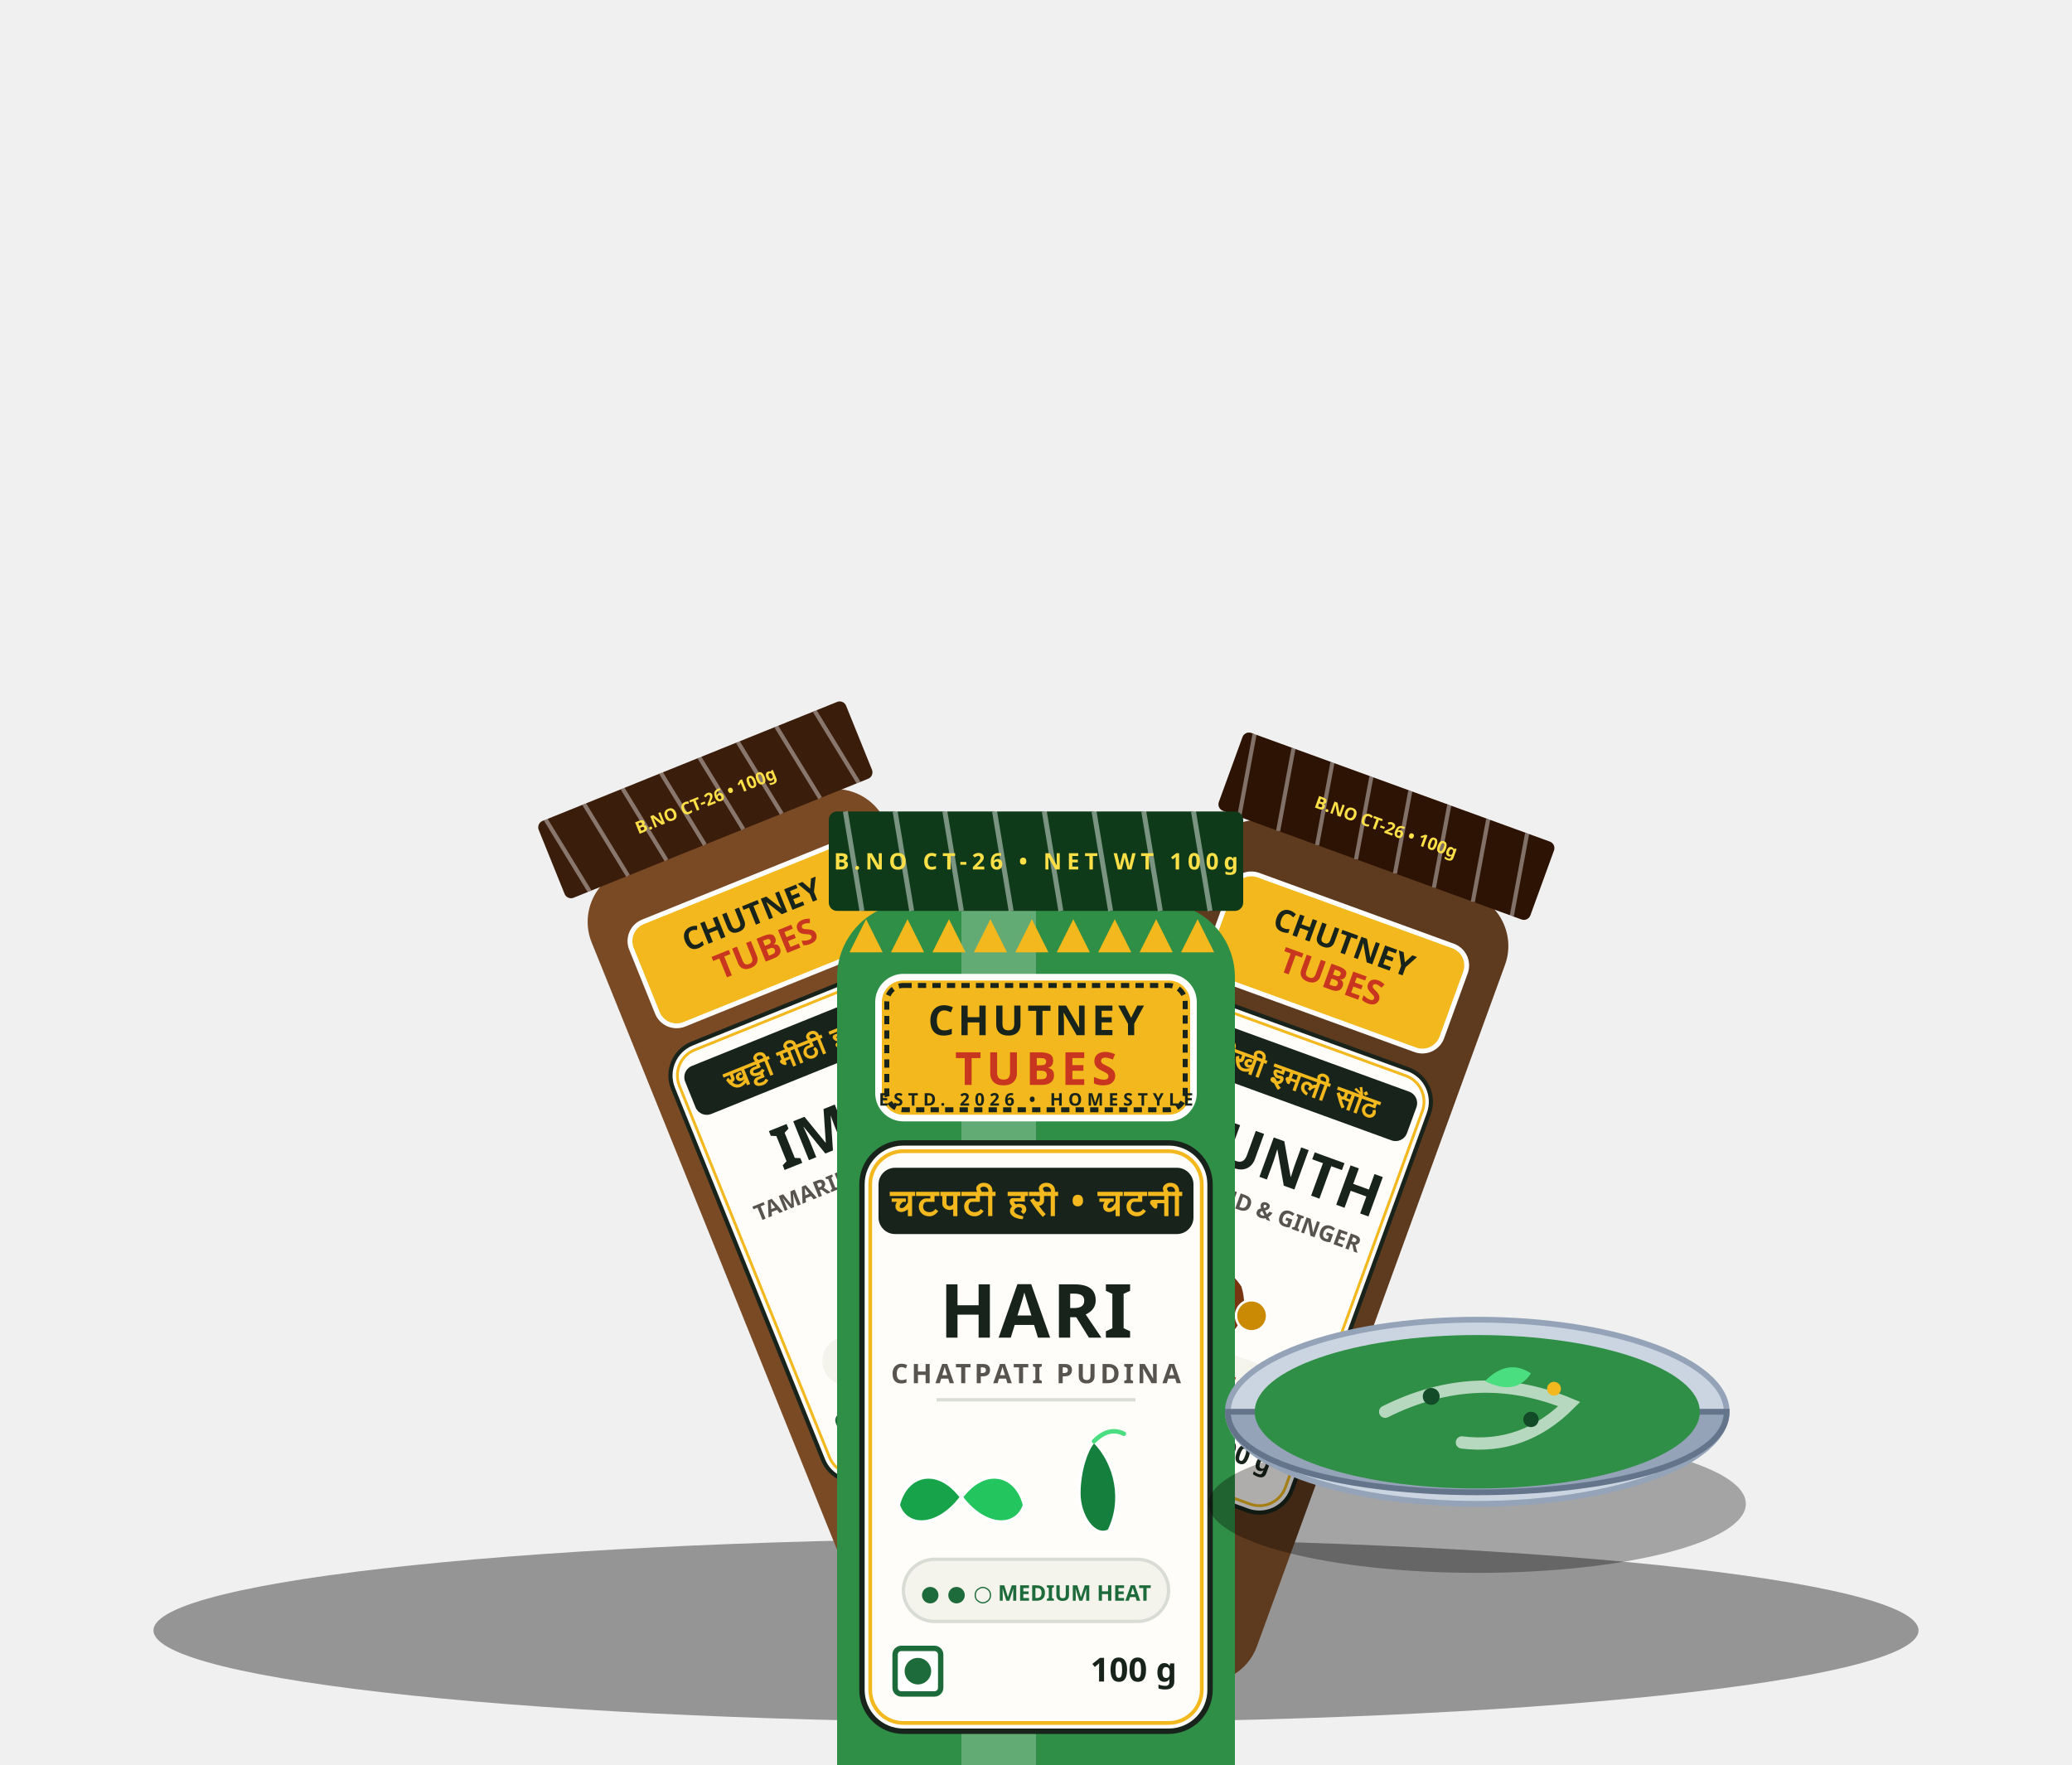
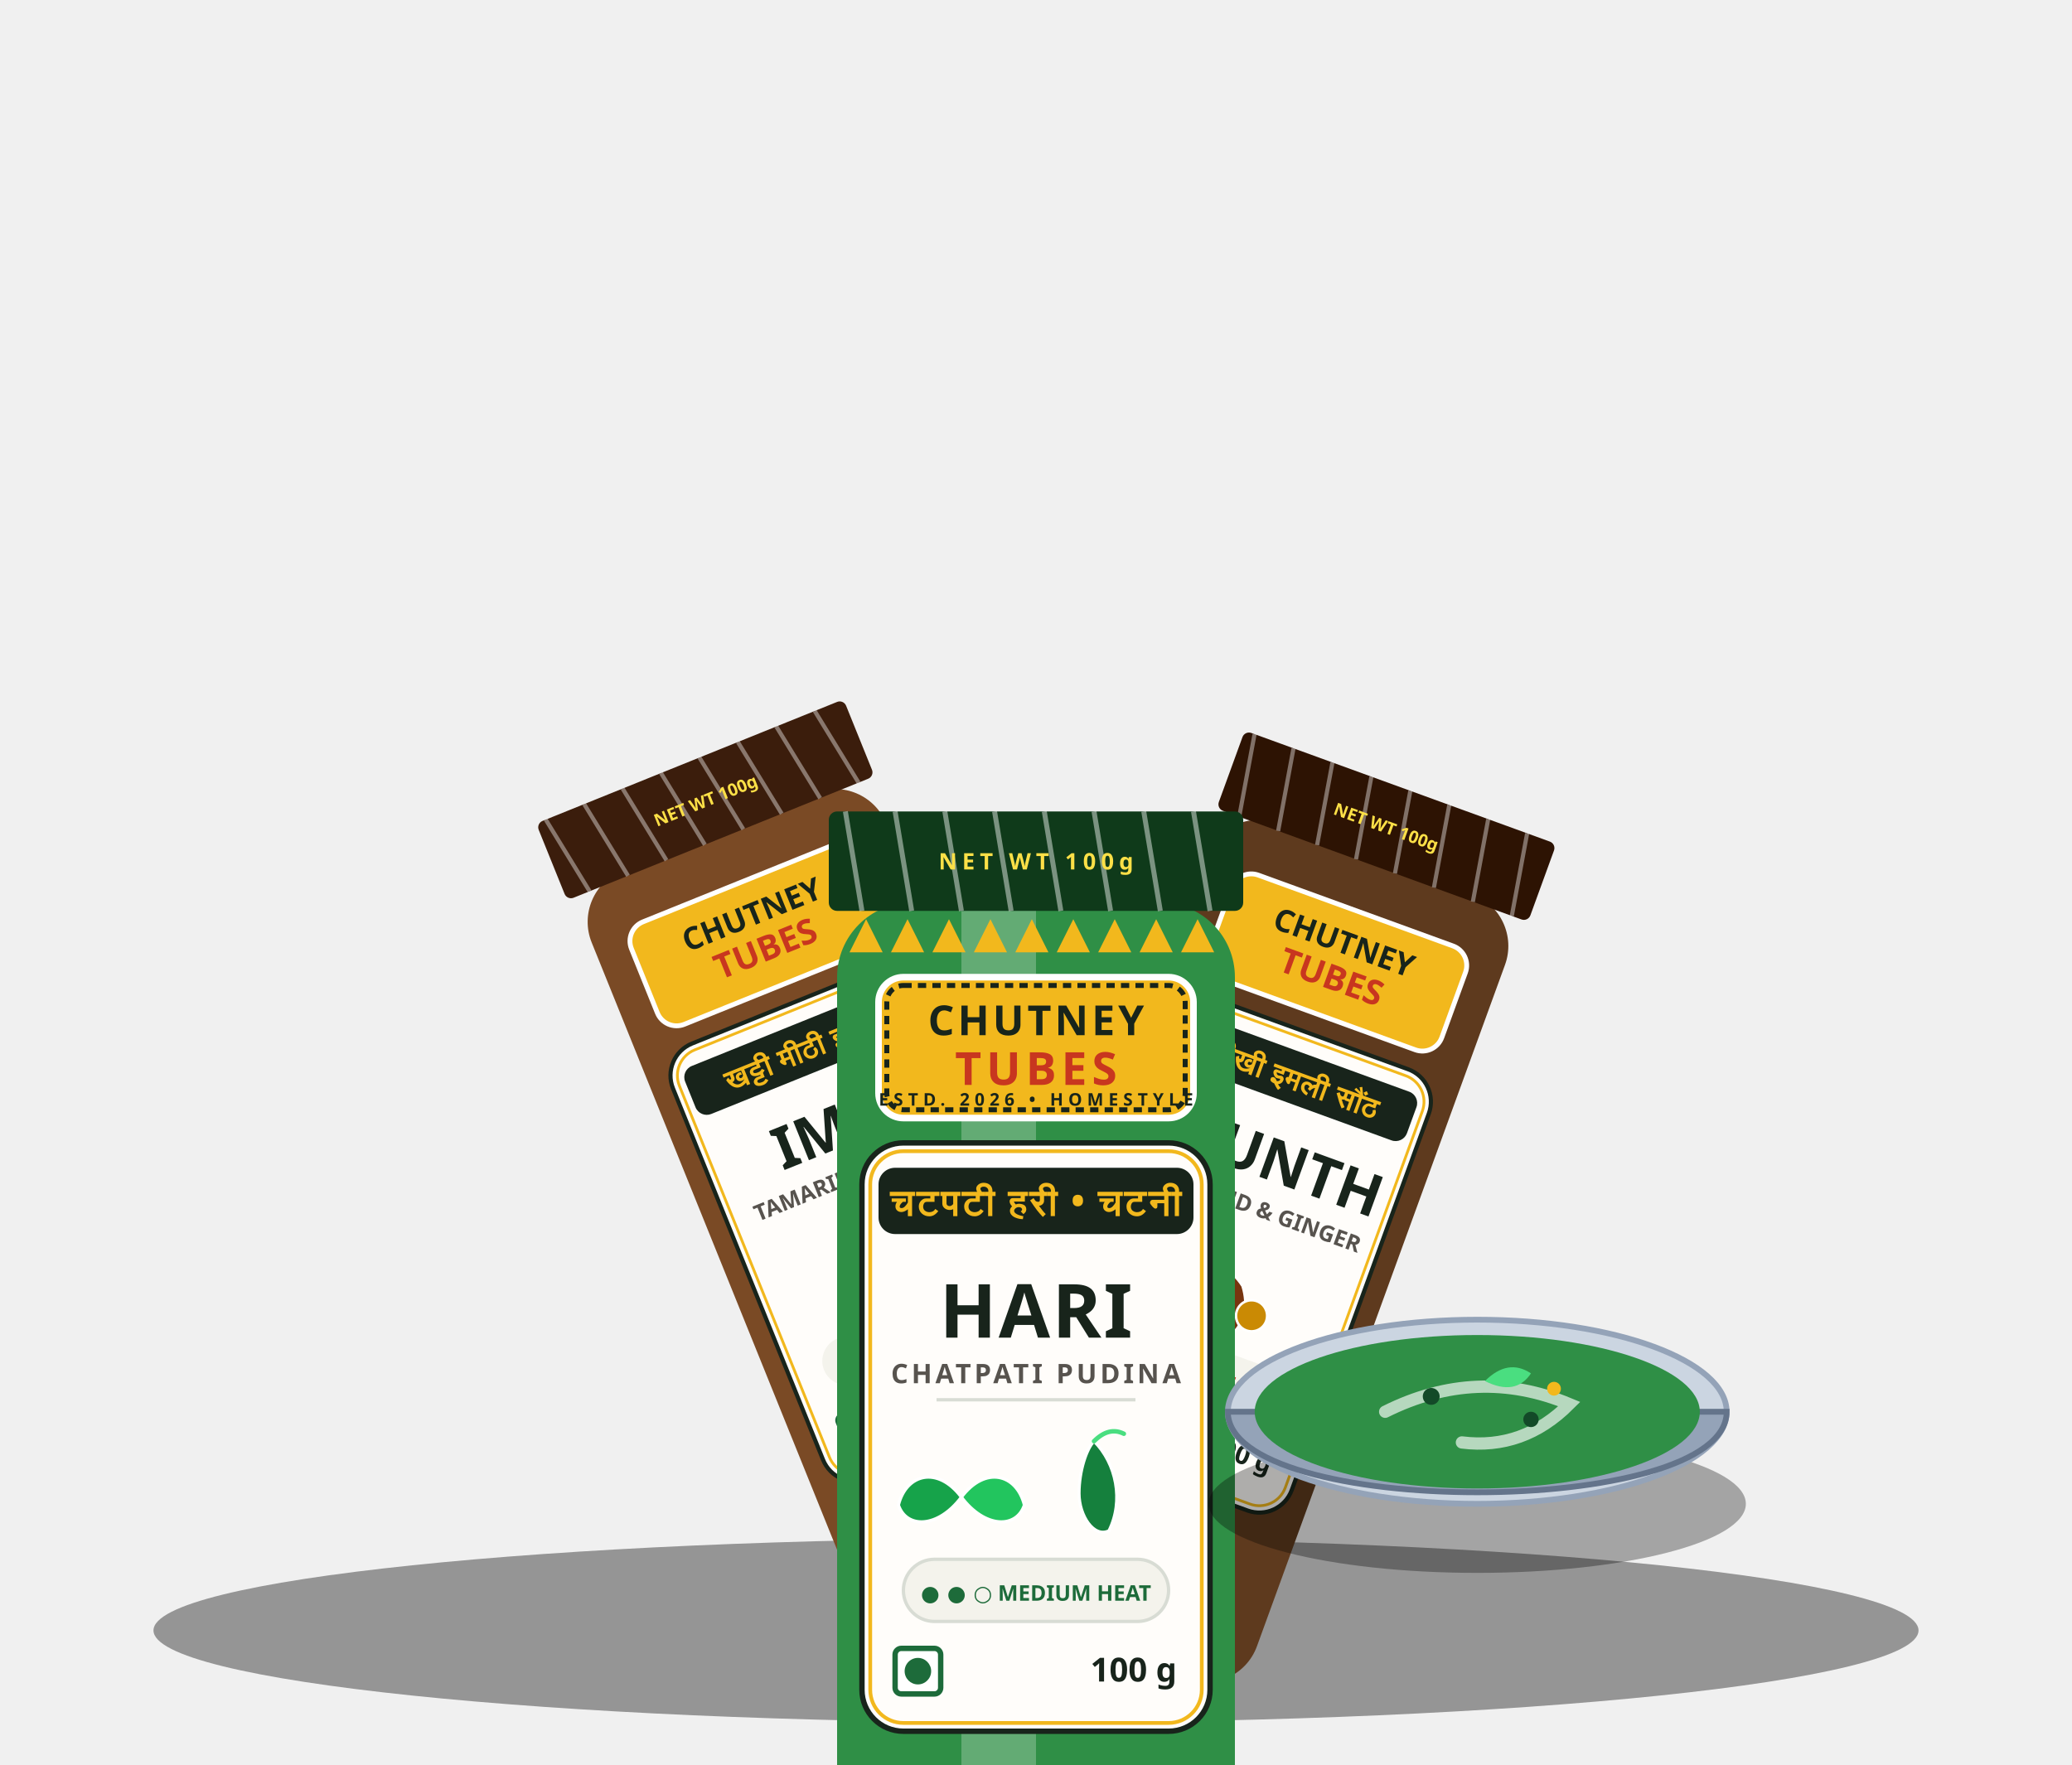
<svg xmlns="http://www.w3.org/2000/svg" viewBox="0 0 540 460" width="100%" height="100%" fill="none" class="drop-shadow-2xl" aria-label="Chutney Tubes Trio">
  <ellipse cx="270" cy="425" rx="230" ry="24" fill="#000000" opacity="0.38" />
  <g transform="translate(130, 205) rotate(-22) scale(0.9)">
    <rect x="8" y="36" width="92" height="242" rx="16" fill="#7a4a25" />
    <rect x="6" y="14" width="96" height="24" fill="#3b1d0c" rx="2" />
    <path d="M 9 14 L 13 38 M 21 14 L 25 38 M 33 14 L 37 38 M 45 14 L 49 38 M 57 14 L 61 38 M 69 14 L 73 38 M 81 14 L 85 38 M 93 14 L 97 38" stroke="#ffffff" stroke-width="1.2" opacity="0.4" />
-     <text x="54" y="28" font-family="Hind, sans-serif" font-size="5" font-weight="700" fill="#fde047" text-anchor="middle">B.NO CT-26 • 100g</text>
+     <text x="54" y="28" font-family="Hind, sans-serif" font-size="5" font-weight="700" fill="#fde047" text-anchor="middle">NET WT 100g</text>
    <g transform="translate(54, 68)">
      <rect x="-36" y="-16" width="72" height="32" rx="6" fill="#f2b81d" stroke="#ffffff" stroke-width="1.4" />
      <text x="0" y="-3" font-family="Bricolage Grotesque, sans-serif" font-size="9" font-weight="900" fill="#18241b" text-anchor="middle">CHUTNEY</text>
      <text x="0" y="8" font-family="Bricolage Grotesque, sans-serif" font-size="10" font-weight="900" fill="#c8361f" text-anchor="middle">TUBES</text>
    </g>
    <g transform="translate(14, 90)">
      <rect x="0" y="0" width="80" height="136" rx="10" fill="#fffdfa" stroke="#18241b" stroke-width="1.2" />
      <rect x="2" y="2" width="76" height="132" rx="8" fill="none" stroke="#f2b81d" stroke-width="0.8" />
      <rect x="4" y="6" width="72" height="15" rx="3.5" fill="#18241b" />
      <text x="40" y="17" font-family="Hind, sans-serif" font-size="8.5" font-weight="700" fill="#f2b81d" text-anchor="middle">खट्टी मीठी इमली</text>
      <text x="40" y="44" font-family="Bricolage Grotesque, sans-serif" font-size="17" font-weight="900" fill="#18241b" text-anchor="middle">IMLI</text>
      <text x="40" y="55" font-family="Hind, sans-serif" font-size="6.5" font-weight="700" fill="#57534e" text-anchor="middle">TAMARIND &amp; DATES</text>
      <g transform="translate(32, 70) scale(0.9)">
        <path d="M 0 4 Q 8 0 16 6 Q 22 14 18 22 Q 12 24 6 18 Q 0 12 0 4 Z" fill="#78350f" stroke="#ffffff" stroke-width="0.8" />
        <ellipse cx="24" cy="12" rx="6" ry="10" fill="#451a03" stroke="#ffffff" stroke-width="0.8" />
      </g>
      <g transform="translate(40, 102)">
        <rect x="-30" y="-7" width="60" height="14" rx="7" fill="#f4f3ec" />
        <text x="0" y="2.5" font-family="Hind, sans-serif" font-size="5" font-weight="800" fill="#1d6b3a" text-anchor="middle">SWEET &amp; TANGY</text>
      </g>
      <rect x="8" y="116" width="10" height="10" fill="#ffffff" stroke="#1d6b3a" stroke-width="1.2" rx="1.5" />
      <circle cx="13" cy="121" r="3" fill="#1d6b3a" />
      <text x="72" y="124" font-family="Hind, sans-serif" font-size="7.5" font-weight="800" fill="#18241b" text-anchor="end">100 g</text>
    </g>
    <path d="M 36 278 L 72 278 L 68 308 C 68 316 40 316 40 308 Z" fill="#b45309" stroke="#ffffff" stroke-width="1" />
  </g>
  <g transform="translate(415, 210) rotate(20) scale(0.9)">
    <rect x="-100" y="36" width="92" height="242" rx="16" fill="#5e3a1e" />
    <rect x="-102" y="14" width="96" height="24" fill="#2d1303" rx="2" />
    <path d="M -99 14 L -95 38 M -87 14 L -83 38 M -75 14 L -71 38 M -63 14 L -59 38 M -51 14 L -47 38 M -39 14 L -35 38 M -27 14 L -23 38 M -15 14 L -11 38" stroke="#ffffff" stroke-width="1.2" opacity="0.4" />
-     <text x="-54" y="28" font-family="Hind, sans-serif" font-size="5" font-weight="700" fill="#fde047" text-anchor="middle">B.NO CT-26 • 100g</text>
+     <text x="-54" y="28" font-family="Hind, sans-serif" font-size="5" font-weight="700" fill="#fde047" text-anchor="middle">NET WT 100g</text>
    <g transform="translate(-54, 68)">
      <rect x="-36" y="-16" width="72" height="32" rx="6" fill="#f2b81d" stroke="#ffffff" stroke-width="1.4" />
      <text x="0" y="-3" font-family="Bricolage Grotesque, sans-serif" font-size="9" font-weight="900" fill="#18241b" text-anchor="middle">CHUTNEY</text>
      <text x="0" y="8" font-family="Bricolage Grotesque, sans-serif" font-size="10" font-weight="900" fill="#c8361f" text-anchor="middle">TUBES</text>
    </g>
    <g transform="translate(-94, 90)">
      <rect x="0" y="0" width="80" height="136" rx="10" fill="#fffdfa" stroke="#18241b" stroke-width="1.2" />
      <rect x="2" y="2" width="76" height="132" rx="8" fill="none" stroke="#f2b81d" stroke-width="0.8" />
      <rect x="4" y="6" width="72" height="15" rx="3.5" fill="#18241b" />
      <text x="40" y="17" font-family="Hind, sans-serif" font-size="8.5" font-weight="700" fill="#f2b81d" text-anchor="middle">तीखी इमली सौंठ</text>
      <text x="40" y="44" font-family="Bricolage Grotesque, sans-serif" font-size="17" font-weight="900" fill="#18241b" text-anchor="middle">SAUNTH</text>
      <text x="40" y="55" font-family="Hind, sans-serif" font-size="6.5" font-weight="700" fill="#57534e" text-anchor="middle">TAMARIND &amp; GINGER</text>
      <g transform="translate(32, 70) scale(0.9)">
        <path d="M 0 4 Q 8 0 16 6 Q 22 14 18 22 Q 12 24 6 18 Q 0 12 0 4 Z" fill="#78350f" stroke="#ffffff" stroke-width="0.8" />
        <circle cx="22" cy="14" r="5" fill="#ca8a04" stroke="#ffffff" stroke-width="0.8" />
      </g>
      <g transform="translate(40, 102)">
        <rect x="-30" y="-7" width="60" height="14" rx="7" fill="#f4f3ec" />
        <text x="0" y="2.5" font-family="Hind, sans-serif" font-size="5" font-weight="800" fill="#c8361f" text-anchor="middle">MEDIUM ZING</text>
      </g>
      <rect x="8" y="116" width="10" height="10" fill="#ffffff" stroke="#1d6b3a" stroke-width="1.2" rx="1.5" />
      <circle cx="13" cy="121" r="3" fill="#1d6b3a" />
      <text x="72" y="124" font-family="Hind, sans-serif" font-size="7.5" font-weight="800" fill="#18241b" text-anchor="end">100 g</text>
    </g>
    <path d="M -72 278 L -36 278 L -40 308 C -40 316 -68 316 -68 308 Z" fill="#92400e" stroke="#ffffff" stroke-width="1" />
  </g>
  <g transform="translate(270, 218) scale(1.08)">
    <rect x="-48" y="16" width="96" height="258" rx="18" fill="#2f8f46" />
    <rect x="-18" y="16" width="18" height="258" fill="#ffffff" opacity="0.25" />
    <rect x="-50" y="-6" width="100" height="24" fill="#0f3a1a" rx="2" />
    <path d="M -46 -6 L -42 18 M -34 -6 L -30 18 M -22 -6 L -18 18 M -10 -6 L -6 18 M 2 -6 L 6 18 M 14 -6 L 18 18 M 26 -6 L 30 18 M 38 -6 L 42 18" stroke="#ffffff" stroke-width="1.2" opacity="0.45" />
-     <text x="0" y="8" font-family="Hind, sans-serif" font-size="5.5" font-weight="700" fill="#fde047" text-anchor="middle" letter-spacing="1.2">B.NO CT-26 • NET WT 100g</text>
+     <text x="0" y="8" font-family="Hind, sans-serif" font-size="5.5" font-weight="700" fill="#fde047" text-anchor="middle" letter-spacing="1.2">NET WT 100g</text>
    <g transform="translate(-45, 20)">
      <polygon points="4,0 8,8 0,8" fill="#f2b81d" />
      <polygon points="14,0 18,8 10,8" fill="#f2b81d" />
      <polygon points="24,0 28,8 20,8" fill="#f2b81d" />
      <polygon points="34,0 38,8 30,8" fill="#f2b81d" />
      <polygon points="44,0 48,8 40,8" fill="#f2b81d" />
      <polygon points="54,0 58,8 50,8" fill="#f2b81d" />
      <polygon points="64,0 68,8 60,8" fill="#f2b81d" />
      <polygon points="74,0 78,8 70,8" fill="#f2b81d" />
      <polygon points="84,0 88,8 80,8" fill="#f2b81d" />
    </g>
    <g transform="translate(0, 52)">
      <rect x="-38" y="-18" width="76" height="34" rx="6" fill="#f2b81d" stroke="#ffffff" stroke-width="1.6" />
      <rect x="-36" y="-16" width="72" height="30" rx="4" fill="none" stroke="#18241b" stroke-width="1.2" stroke-dasharray="2 1.5" />
      <text x="0" y="-4" font-family="Bricolage Grotesque, sans-serif" font-size="10" font-weight="900" fill="#18241b" text-anchor="middle" letter-spacing="0.8">CHUTNEY</text>
      <text x="0" y="8" font-family="Bricolage Grotesque, sans-serif" font-size="11" font-weight="900" fill="#c8361f" text-anchor="middle" letter-spacing="1.2">TUBES</text>
      <text x="0" y="13" font-family="Hind, sans-serif" font-size="4.2" font-weight="800" fill="#18241b" text-anchor="middle" letter-spacing="1.2">ESTD. 2026 • HOMESTYLE</text>
    </g>
    <g transform="translate(-42, 74)">
      <rect x="0" y="0" width="84" height="142" rx="10" fill="#fffdfa" stroke="#18241b" stroke-width="1.3" />
      <rect x="2" y="2" width="80" height="138" rx="8" fill="none" stroke="#f2b81d" stroke-width="0.9" />
      <rect x="4" y="6" width="76" height="16" rx="4" fill="#18241b" />
      <text x="42" y="17.5" font-family="Hind, sans-serif" font-size="9" font-weight="700" fill="#f2b81d" text-anchor="middle" letter-spacing="0.4">चटपटी हरी • चटनी</text>
      <text x="42" y="47" font-family="Bricolage Grotesque, sans-serif" font-size="18" font-weight="900" fill="#18241b" text-anchor="middle" letter-spacing="0.5">HARI</text>
      <text x="42" y="58" font-family="Hind, sans-serif" font-size="6.5" font-weight="700" fill="#57534e" text-anchor="middle" letter-spacing="0.8">CHATPATI PUDINA</text>
      <line x1="18" y1="62" x2="66" y2="62" stroke="#d8dcd4" stroke-width="0.8" />
      <g transform="translate(24, 76) scale(0.95)">
        <path d="M 0 10 C 6 2 14 4 16 12 C 14 18 6 18 0 10 Z" fill="#22c55e" stroke="#ffffff" stroke-width="0.8" />
        <path d="M 0 10 C -6 2 -14 4 -16 12 C -14 18 -6 18 0 10 Z" fill="#16a34a" stroke="#ffffff" stroke-width="0.8" />
      </g>
      <g transform="translate(56, 72) scale(0.9)">
        <path d="M 0 0 C 6 6 8 16 4 24 C 0 26 -4 20 -4 14 C -4 8 -2 2 0 0 Z" fill="#15803d" stroke="#ffffff" stroke-width="0.8" />
        <path d="M 0 0 Q 4 -4 8 -2" stroke="#4ade80" stroke-width="1.2" fill="none" stroke-linecap="round" />
      </g>
      <g transform="translate(42, 108)">
        <rect x="-32" y="-7.5" width="64" height="15" rx="7.5" fill="#f4f3ec" stroke="#d8dcd4" stroke-width="0.8" />
        <text x="0" y="2.5" font-family="Hind, sans-serif" font-size="5.2" font-weight="800" fill="#1d6b3a" text-anchor="middle">● ● ○ MEDIUM HEAT</text>
      </g>
      <rect x="8" y="122" width="11" height="11" fill="#ffffff" stroke="#1d6b3a" stroke-width="1.3" rx="1.5" />
      <circle cx="13.5" cy="127.5" r="3.2" fill="#1d6b3a" />
      <text x="76" y="130" font-family="Hind, sans-serif" font-size="8" font-weight="800" fill="#18241b" text-anchor="end">100 g</text>
    </g>
    <g transform="translate(-18, 274)">
      <rect x="4" y="0" width="28" height="7" fill="#000000" opacity="0.32" rx="1.5" />
      <path d="M 2 5 Q 18 -1 34 5 L 32 26 C 32 31 28 34 18 34 C 8 34 4 31 4 26 Z" fill="#f59e0b" stroke="#ffffff" stroke-width="1" />
      <path d="M 8 9 Q 18 5 28 9" stroke="#ffffff" stroke-width="1.8" stroke-linecap="round" fill="none" opacity="0.65" />
      <rect x="13" y="26" width="10" height="4" rx="2" fill="#000000" opacity="0.28" />
    </g>
  </g>
  <g transform="translate(385, 368)">
    <ellipse cx="0" cy="24" rx="70" ry="18" fill="#000000" opacity="0.32" />
    <ellipse cx="0" cy="0" rx="65" ry="24" fill="#cbd5e1" stroke="#94a3b8" stroke-width="1.5" />
    <path d="M -65 0 C -65 28 65 28 65 0 Z" fill="#94a3b8" stroke="#64748b" stroke-width="1.5" />
    <ellipse cx="0" cy="0" rx="58" ry="20" fill="#2f8f46" />
    <path d="M -24 0 Q 0 -12 24 -2 Q 12 10 -4 8" stroke="#ffffff" stroke-width="3.2" stroke-linecap="round" fill="none" opacity="0.65" />
    <circle cx="-12" cy="-4" r="2.2" fill="#134a28" />
    <circle cx="14" cy="2" r="2" fill="#134a28" />
    <circle cx="20" cy="-6" r="1.8" fill="#f2b81d" />
    <path d="M 2 -8 Q 8 -14 14 -10 Q 10 -4 2 -8 Z" fill="#4ade80" />
  </g>
</svg>
